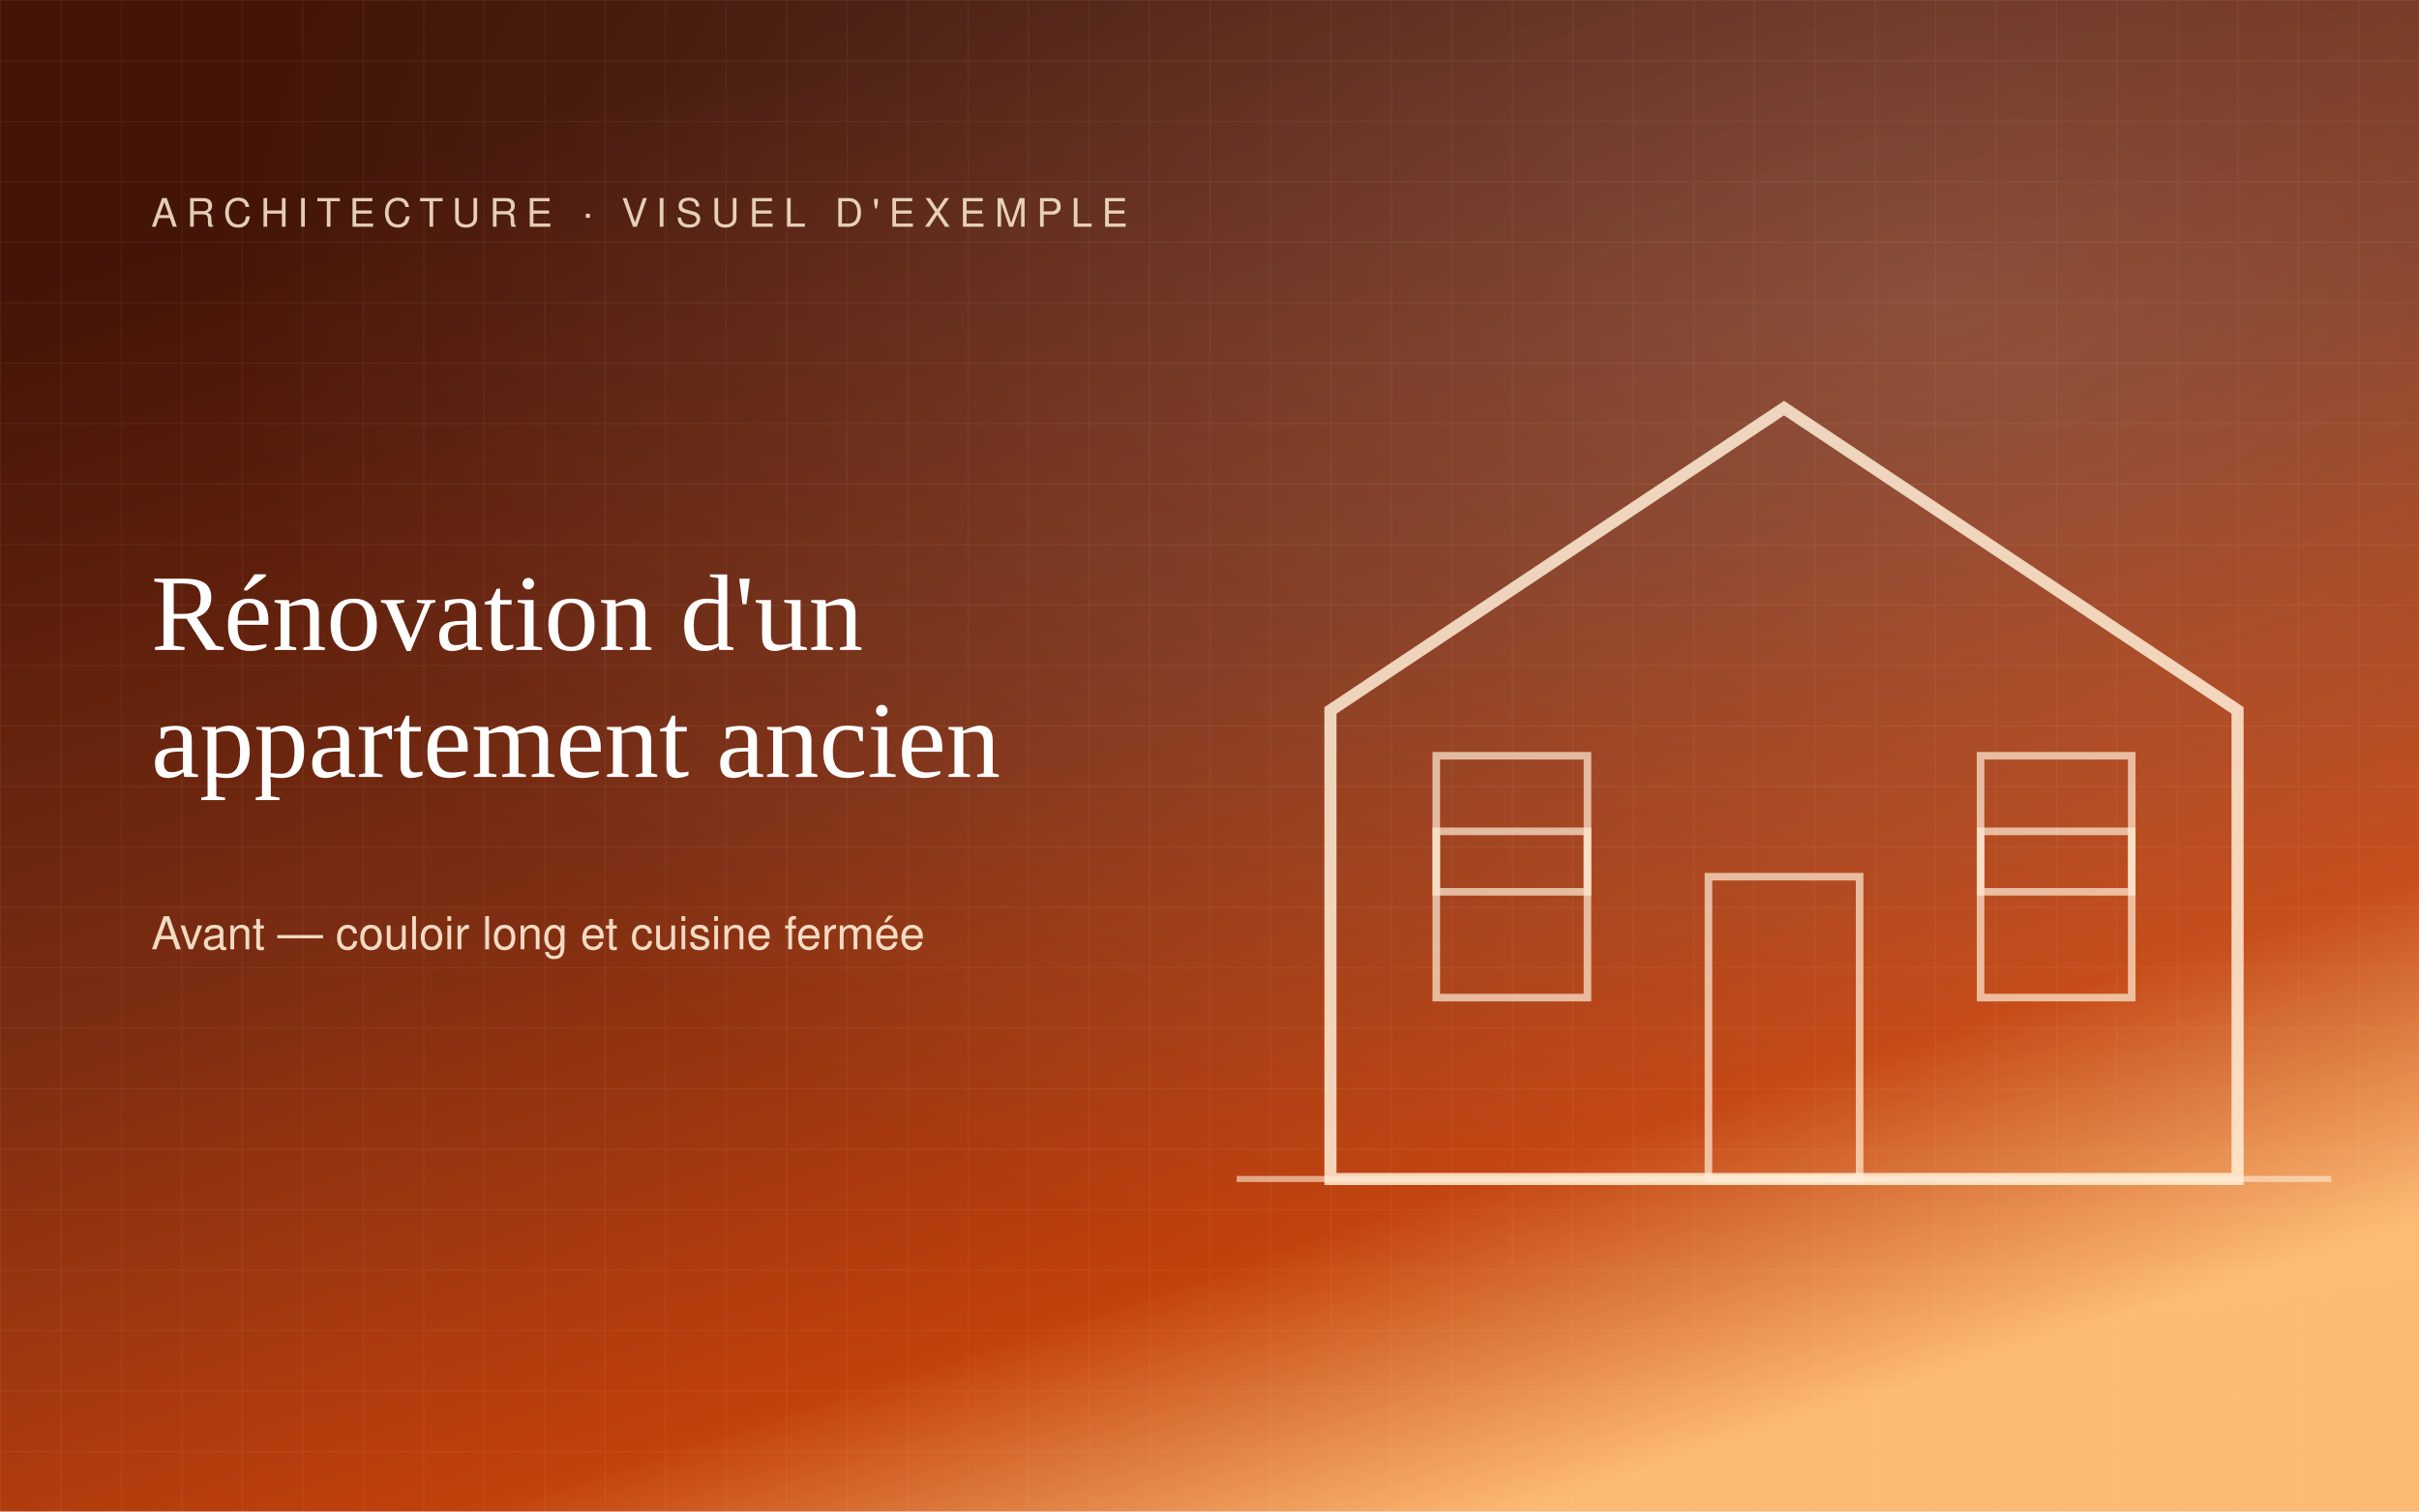
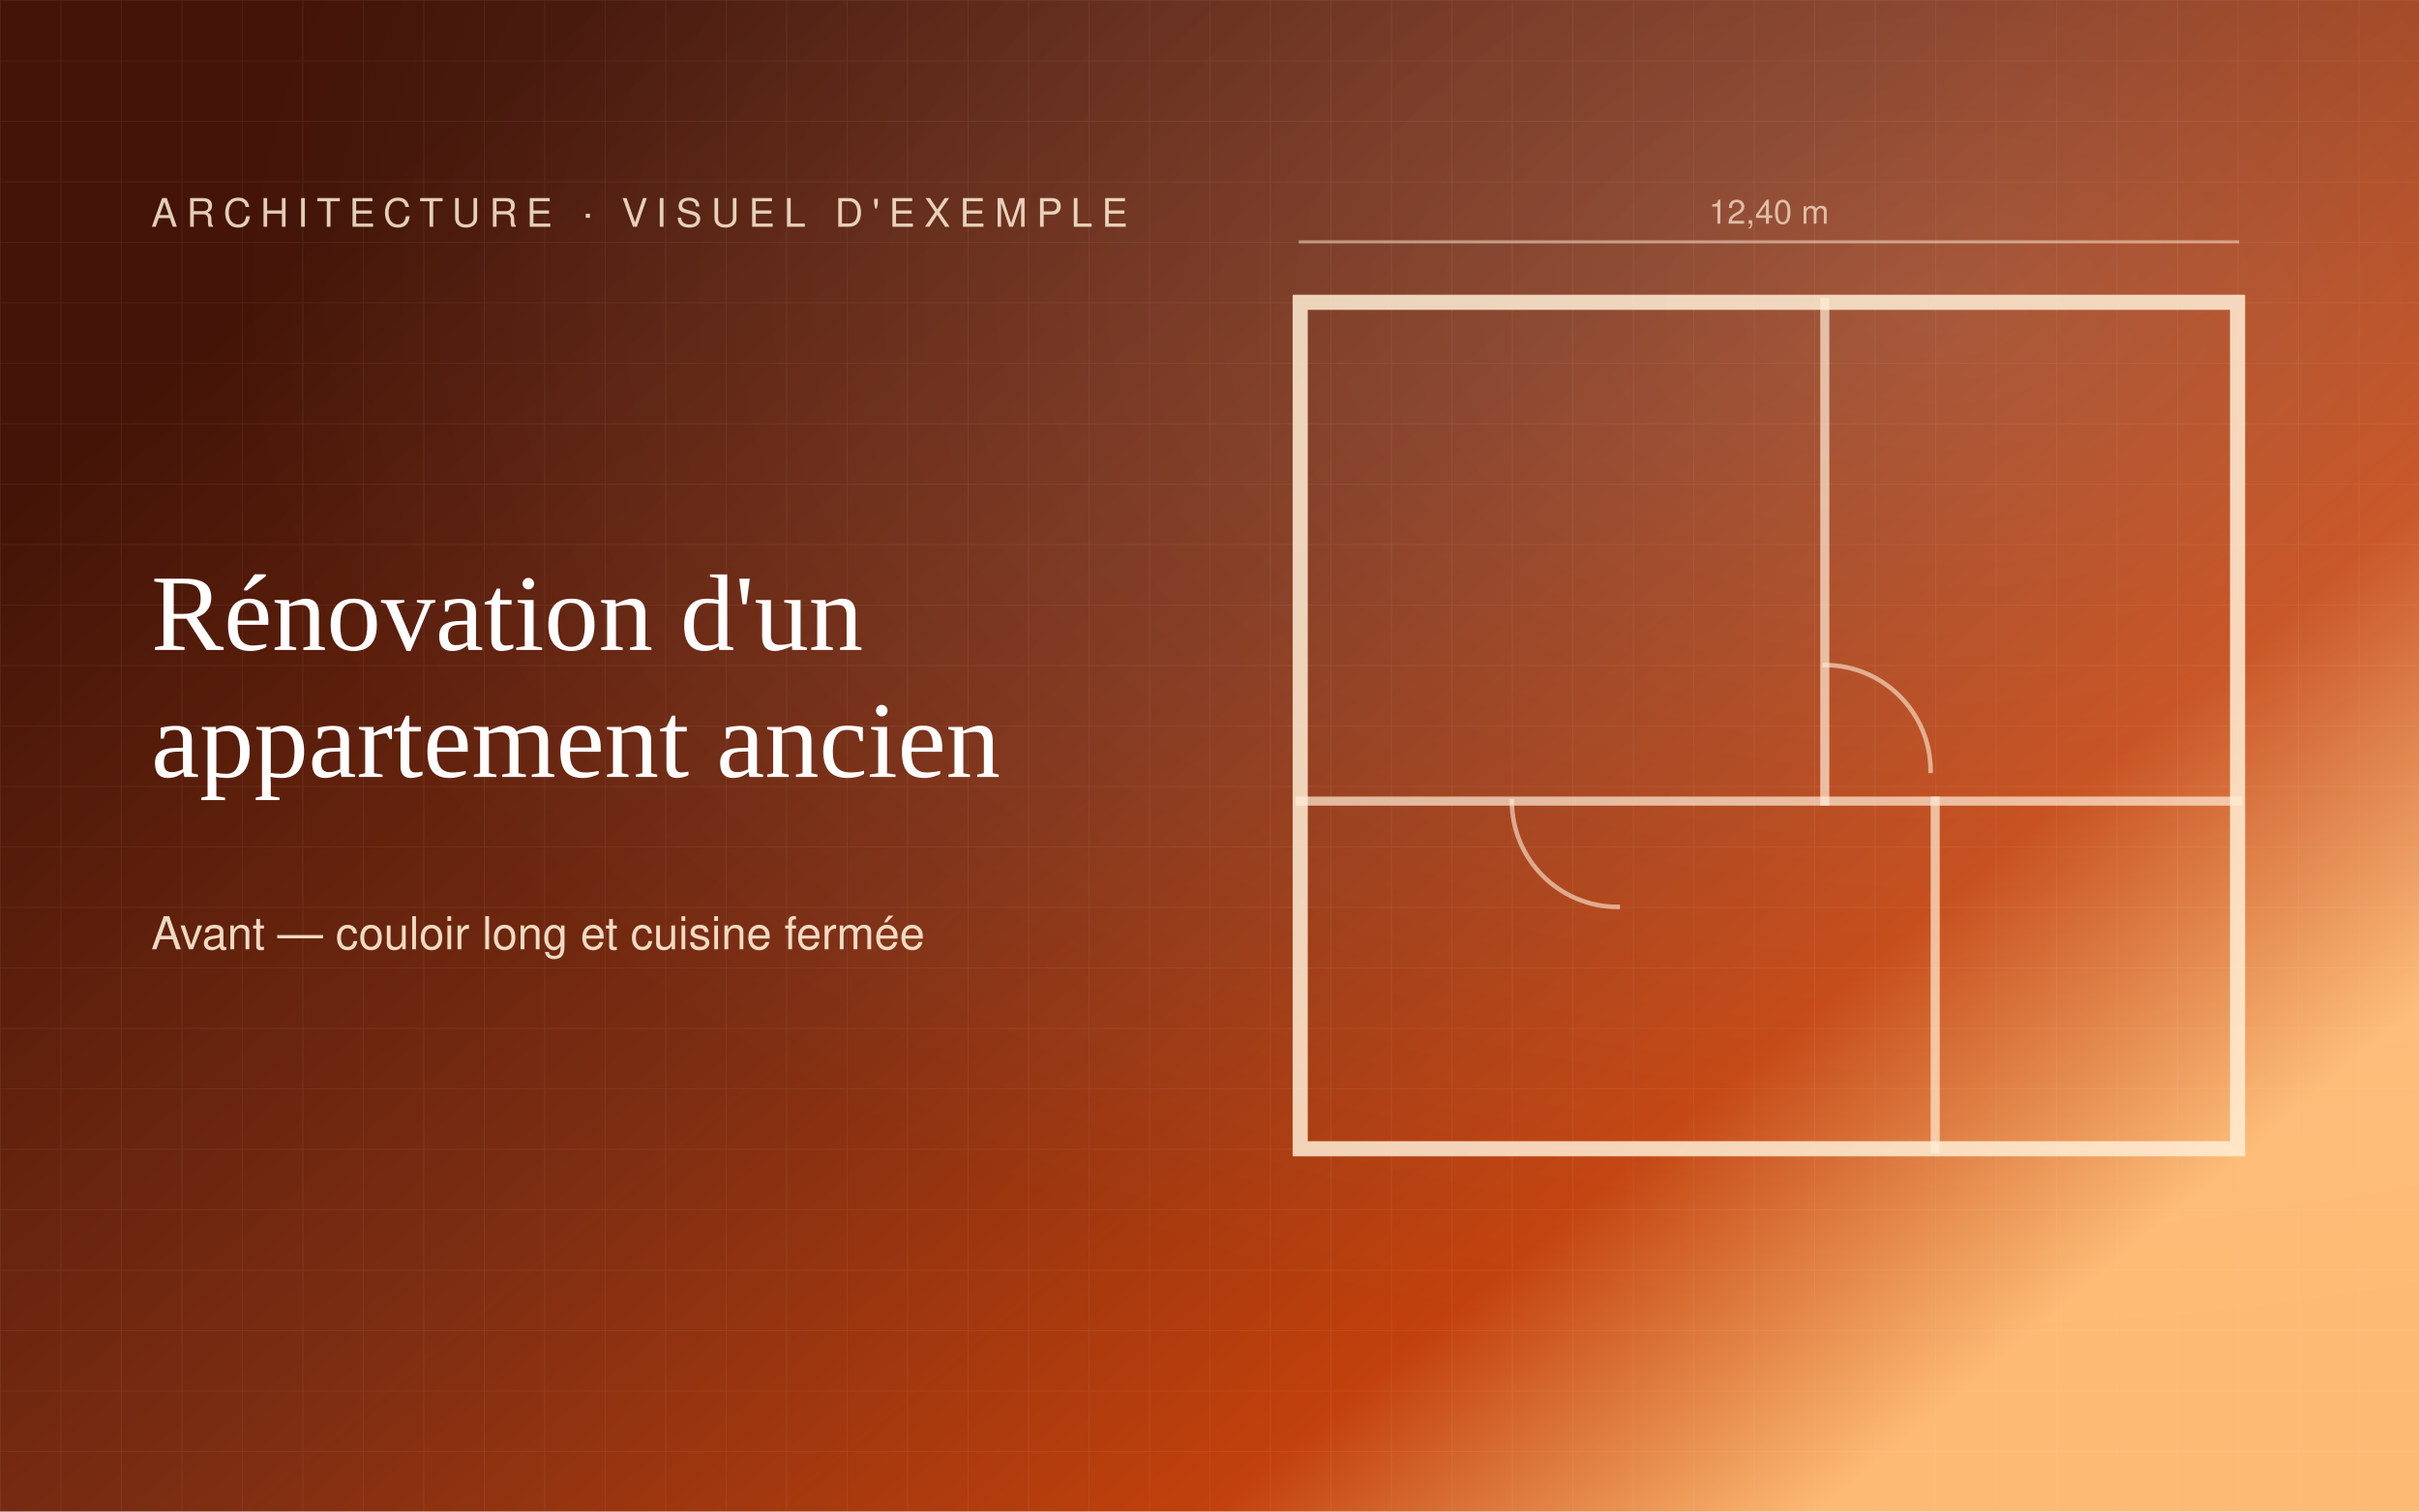
<svg xmlns="http://www.w3.org/2000/svg" width="1600" height="1000" viewBox="0 0 1600 1000" role="img" aria-label="Rénovation d'un appartement ancien">
  <defs>
-     <linearGradient id="bg" gradientTransform="rotate(62 .5 .5)">
+     <linearGradient id="bg" gradientTransform="rotate(36 .5 .5)">
      <stop offset="0" stop-color="#431407" />
      <stop offset=".45" stop-color="#7c2d12" />
      <stop offset=".8" stop-color="#c2410c" />
      <stop offset="1" stop-color="#fdba74" />
    </linearGradient>
    <radialGradient id="glow" cx=".8" cy=".2" r=".7">
      <stop offset="0" stop-color="#fff" stop-opacity=".18" />
      <stop offset="1" stop-color="#fff" stop-opacity="0" />
    </radialGradient>
  </defs>
  <rect width="1600" height="1000" fill="url(#bg)" />
  <rect width="1600" height="1000" fill="url(#glow)" />
  <pattern id="g" width="40" height="40" patternUnits="userSpaceOnUse">
    <path d="M 40 0 L 0 0 0 40" fill="none" stroke="#ffedd5" stroke-width="1" opacity="0.08" />
  </pattern>
  <rect width="1600" height="1000" fill="url(#g)" />
-   <line x1="820" y1="780" x2="1540" y2="780" stroke="#ffedd5" fill="none" stroke-linecap="square" stroke-width="4" opacity="0.6" />
-   <path d="M 880 780 V 470 L 1180 270 L 1480 470 V 780 Z" stroke="#ffedd5" fill="none" stroke-linecap="square" stroke-width="8" opacity="0.85" />
-   <rect x="1130" y="580" width="100" height="200" stroke="#ffedd5" fill="none" stroke-linecap="square" stroke-width="5" opacity="0.7" />
-   <rect x="950" y="550" width="100" height="110" stroke="#ffedd5" fill="none" stroke-linecap="square" stroke-width="5" opacity="0.7" />
-   <rect x="950" y="500" width="100" height="90" stroke="#ffedd5" fill="none" stroke-linecap="square" stroke-width="5" opacity="0.7" />
-   <rect x="1310" y="550" width="100" height="110" stroke="#ffedd5" fill="none" stroke-linecap="square" stroke-width="5" opacity="0.7" />
-   <rect x="1310" y="500" width="100" height="90" stroke="#ffedd5" fill="none" stroke-linecap="square" stroke-width="5" opacity="0.7" />
+   <rect x="860" y="200" width="620" height="560" stroke="#ffedd5" fill="none" stroke-linecap="square" stroke-width="10" opacity="0.85" />
+   <line x1="1206.965" y1="200" x2="1206.965" y2="530" stroke="#ffedd5" fill="none" stroke-linecap="square" stroke-width="6" opacity="0.7" />
+   <line x1="860" y1="530" x2="1480" y2="530" stroke="#ffedd5" fill="none" stroke-linecap="square" stroke-width="6" opacity="0.7" />
+   <line x1="1280" y1="530" x2="1280" y2="760" stroke="#ffedd5" fill="none" stroke-linecap="square" stroke-width="6" opacity="0.7" />
+   <path d="M 1206.965 440 a 70 70 0 0 1 70 70" stroke="#ffedd5" fill="none" stroke-linecap="square" stroke-width="3" opacity="0.6" />
+   <path d="M 1000 530 a 70 70 0 0 0 70 70" stroke="#ffedd5" fill="none" stroke-linecap="square" stroke-width="3" opacity="0.6" />
+   <line x1="860" y1="160" x2="1480" y2="160" stroke="#ffedd5" fill="none" stroke-linecap="square" stroke-width="2" opacity="0.5" />
+   <text x="1170" y="148" text-anchor="middle" font-family="Helvetica, Arial, sans-serif" font-size="22" fill="#ffedd5" opacity="0.7">12,40 m</text>
  <text x="100" y="150" font-family="Helvetica, Arial, sans-serif" font-size="26" letter-spacing="6" fill="#ffedd5" opacity="0.85">ARCHITECTURE · VISUEL D'EXEMPLE</text>
  <text x="100" y="430" font-family="Georgia, 'Times New Roman', serif" font-size="72" fill="#ffffff">Rénovation d'un</text>
  <text x="100" y="514" font-family="Georgia, 'Times New Roman', serif" font-size="72" fill="#ffffff">appartement ancien</text>
  <text x="100" y="628" font-family="Helvetica, Arial, sans-serif" font-size="30" fill="#ffedd5" opacity="0.9">Avant — couloir long et cuisine fermée</text>
</svg>
